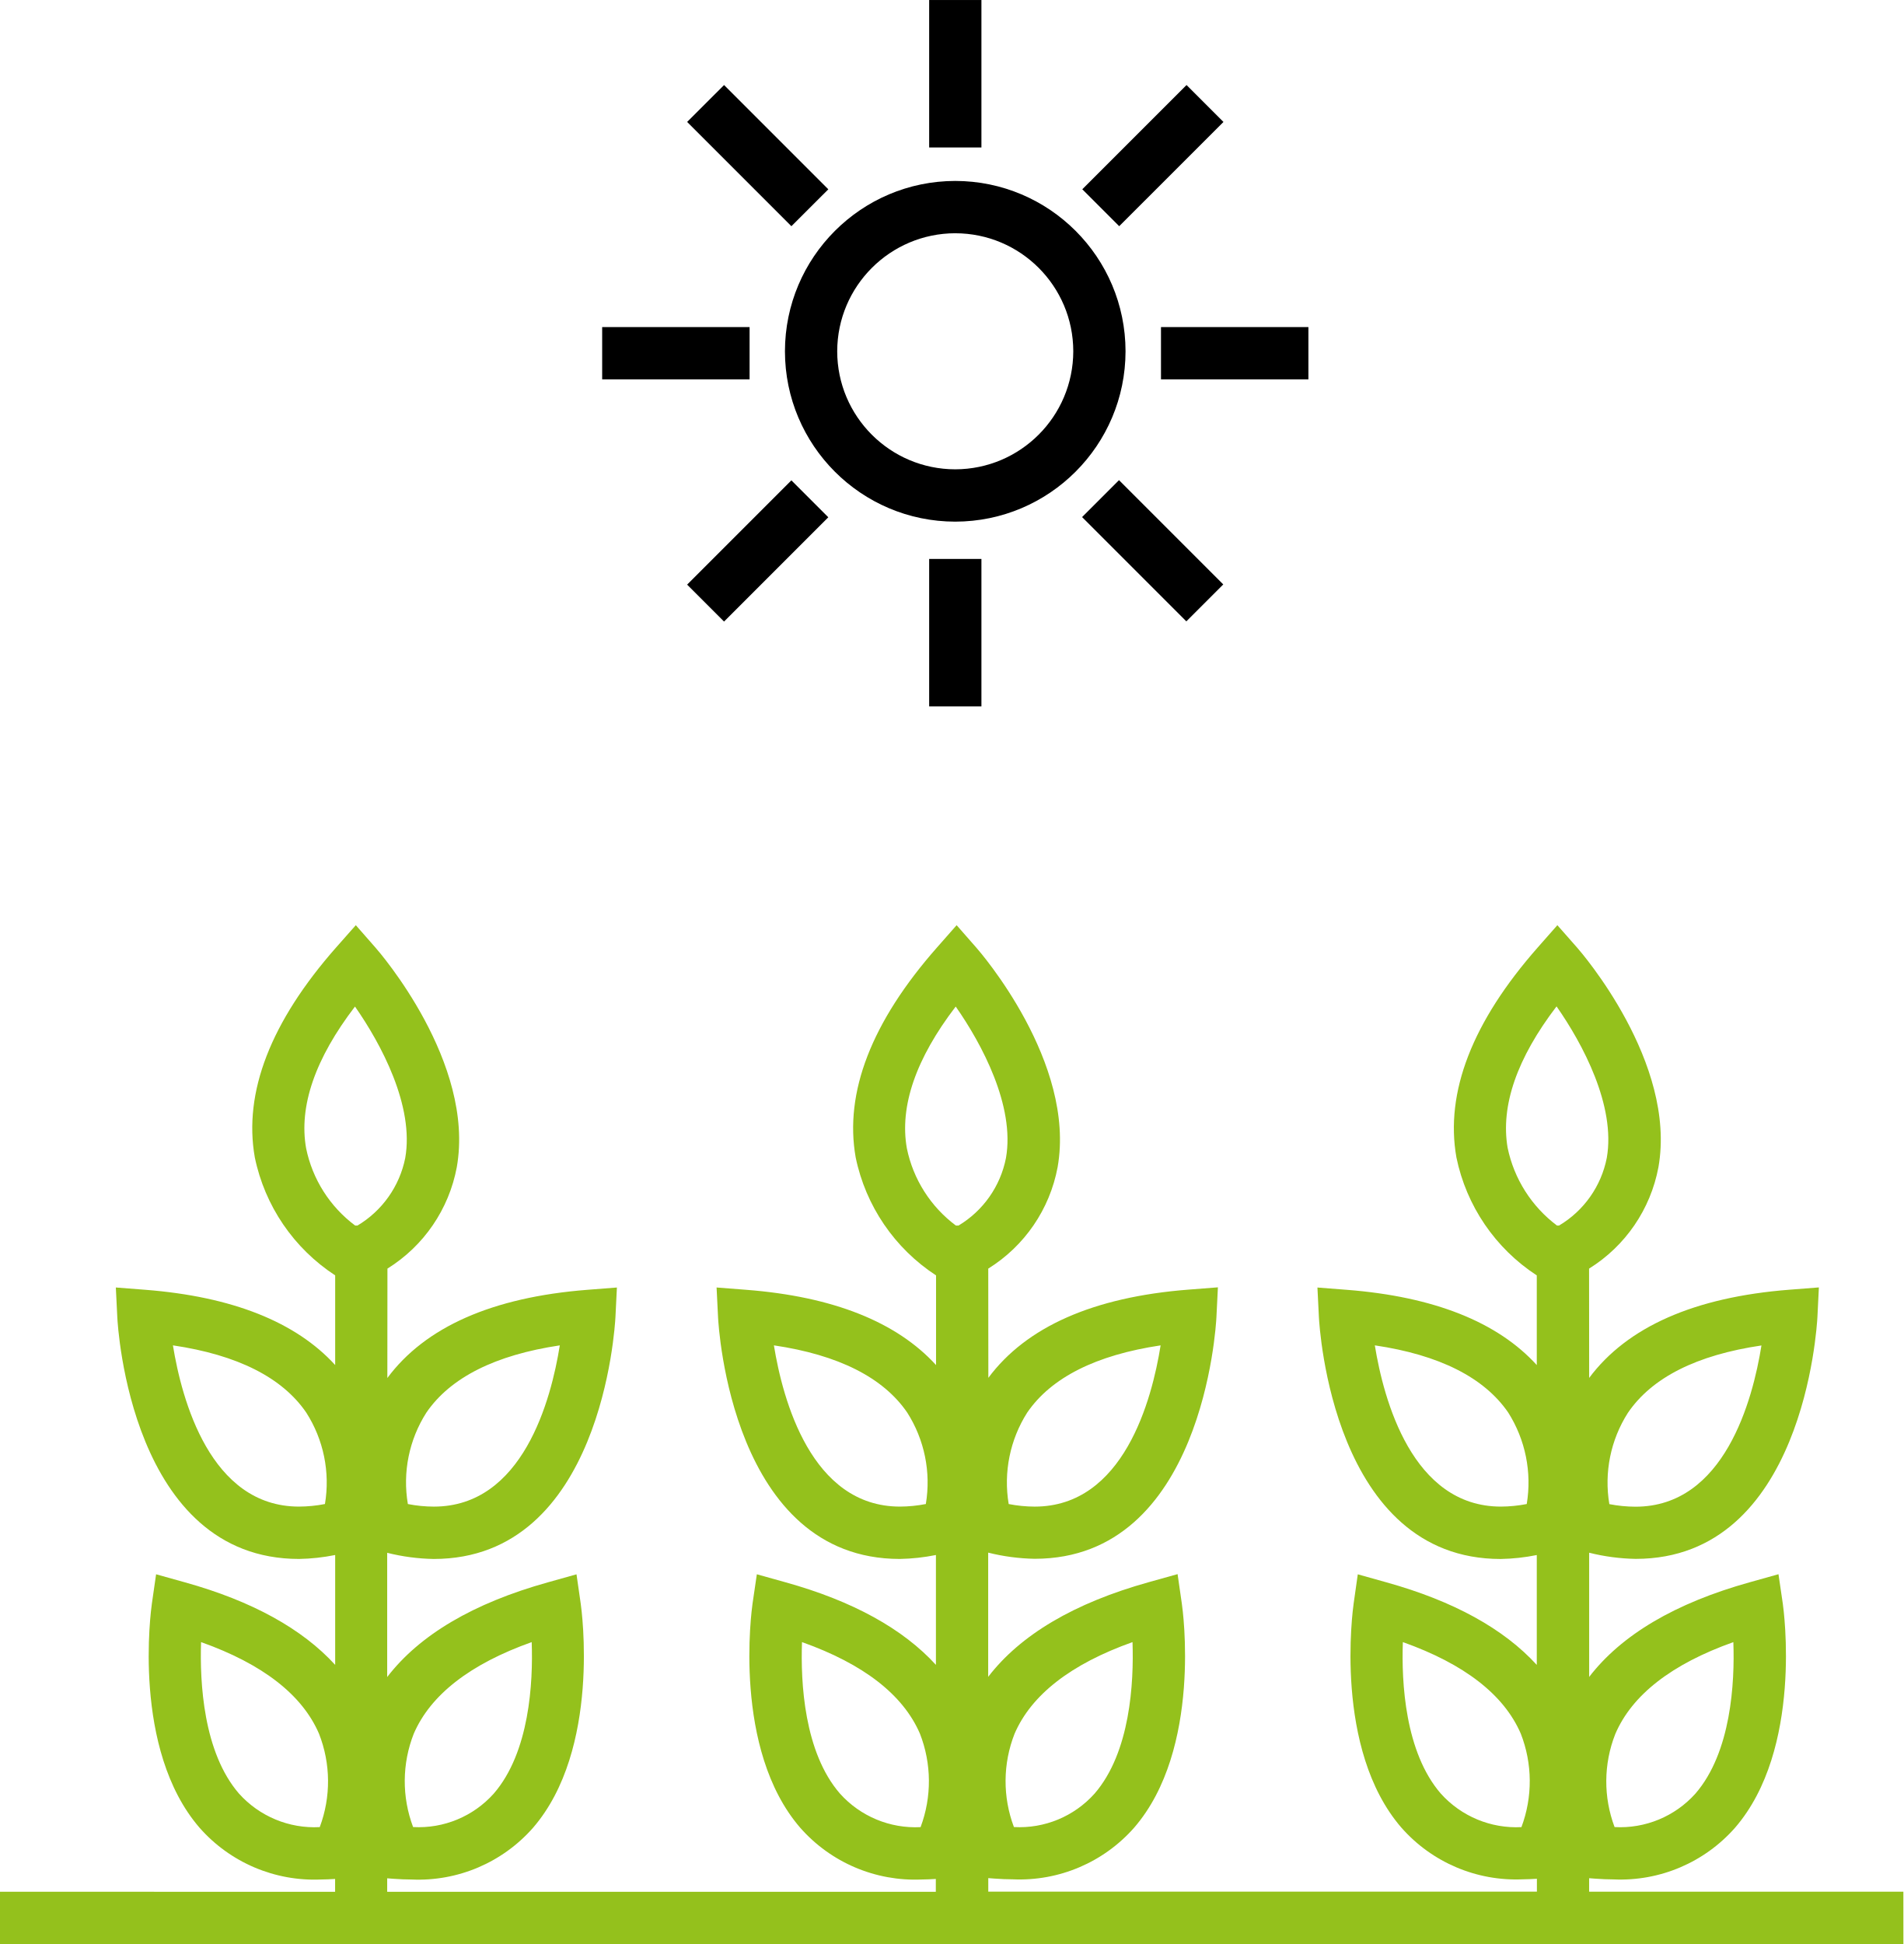
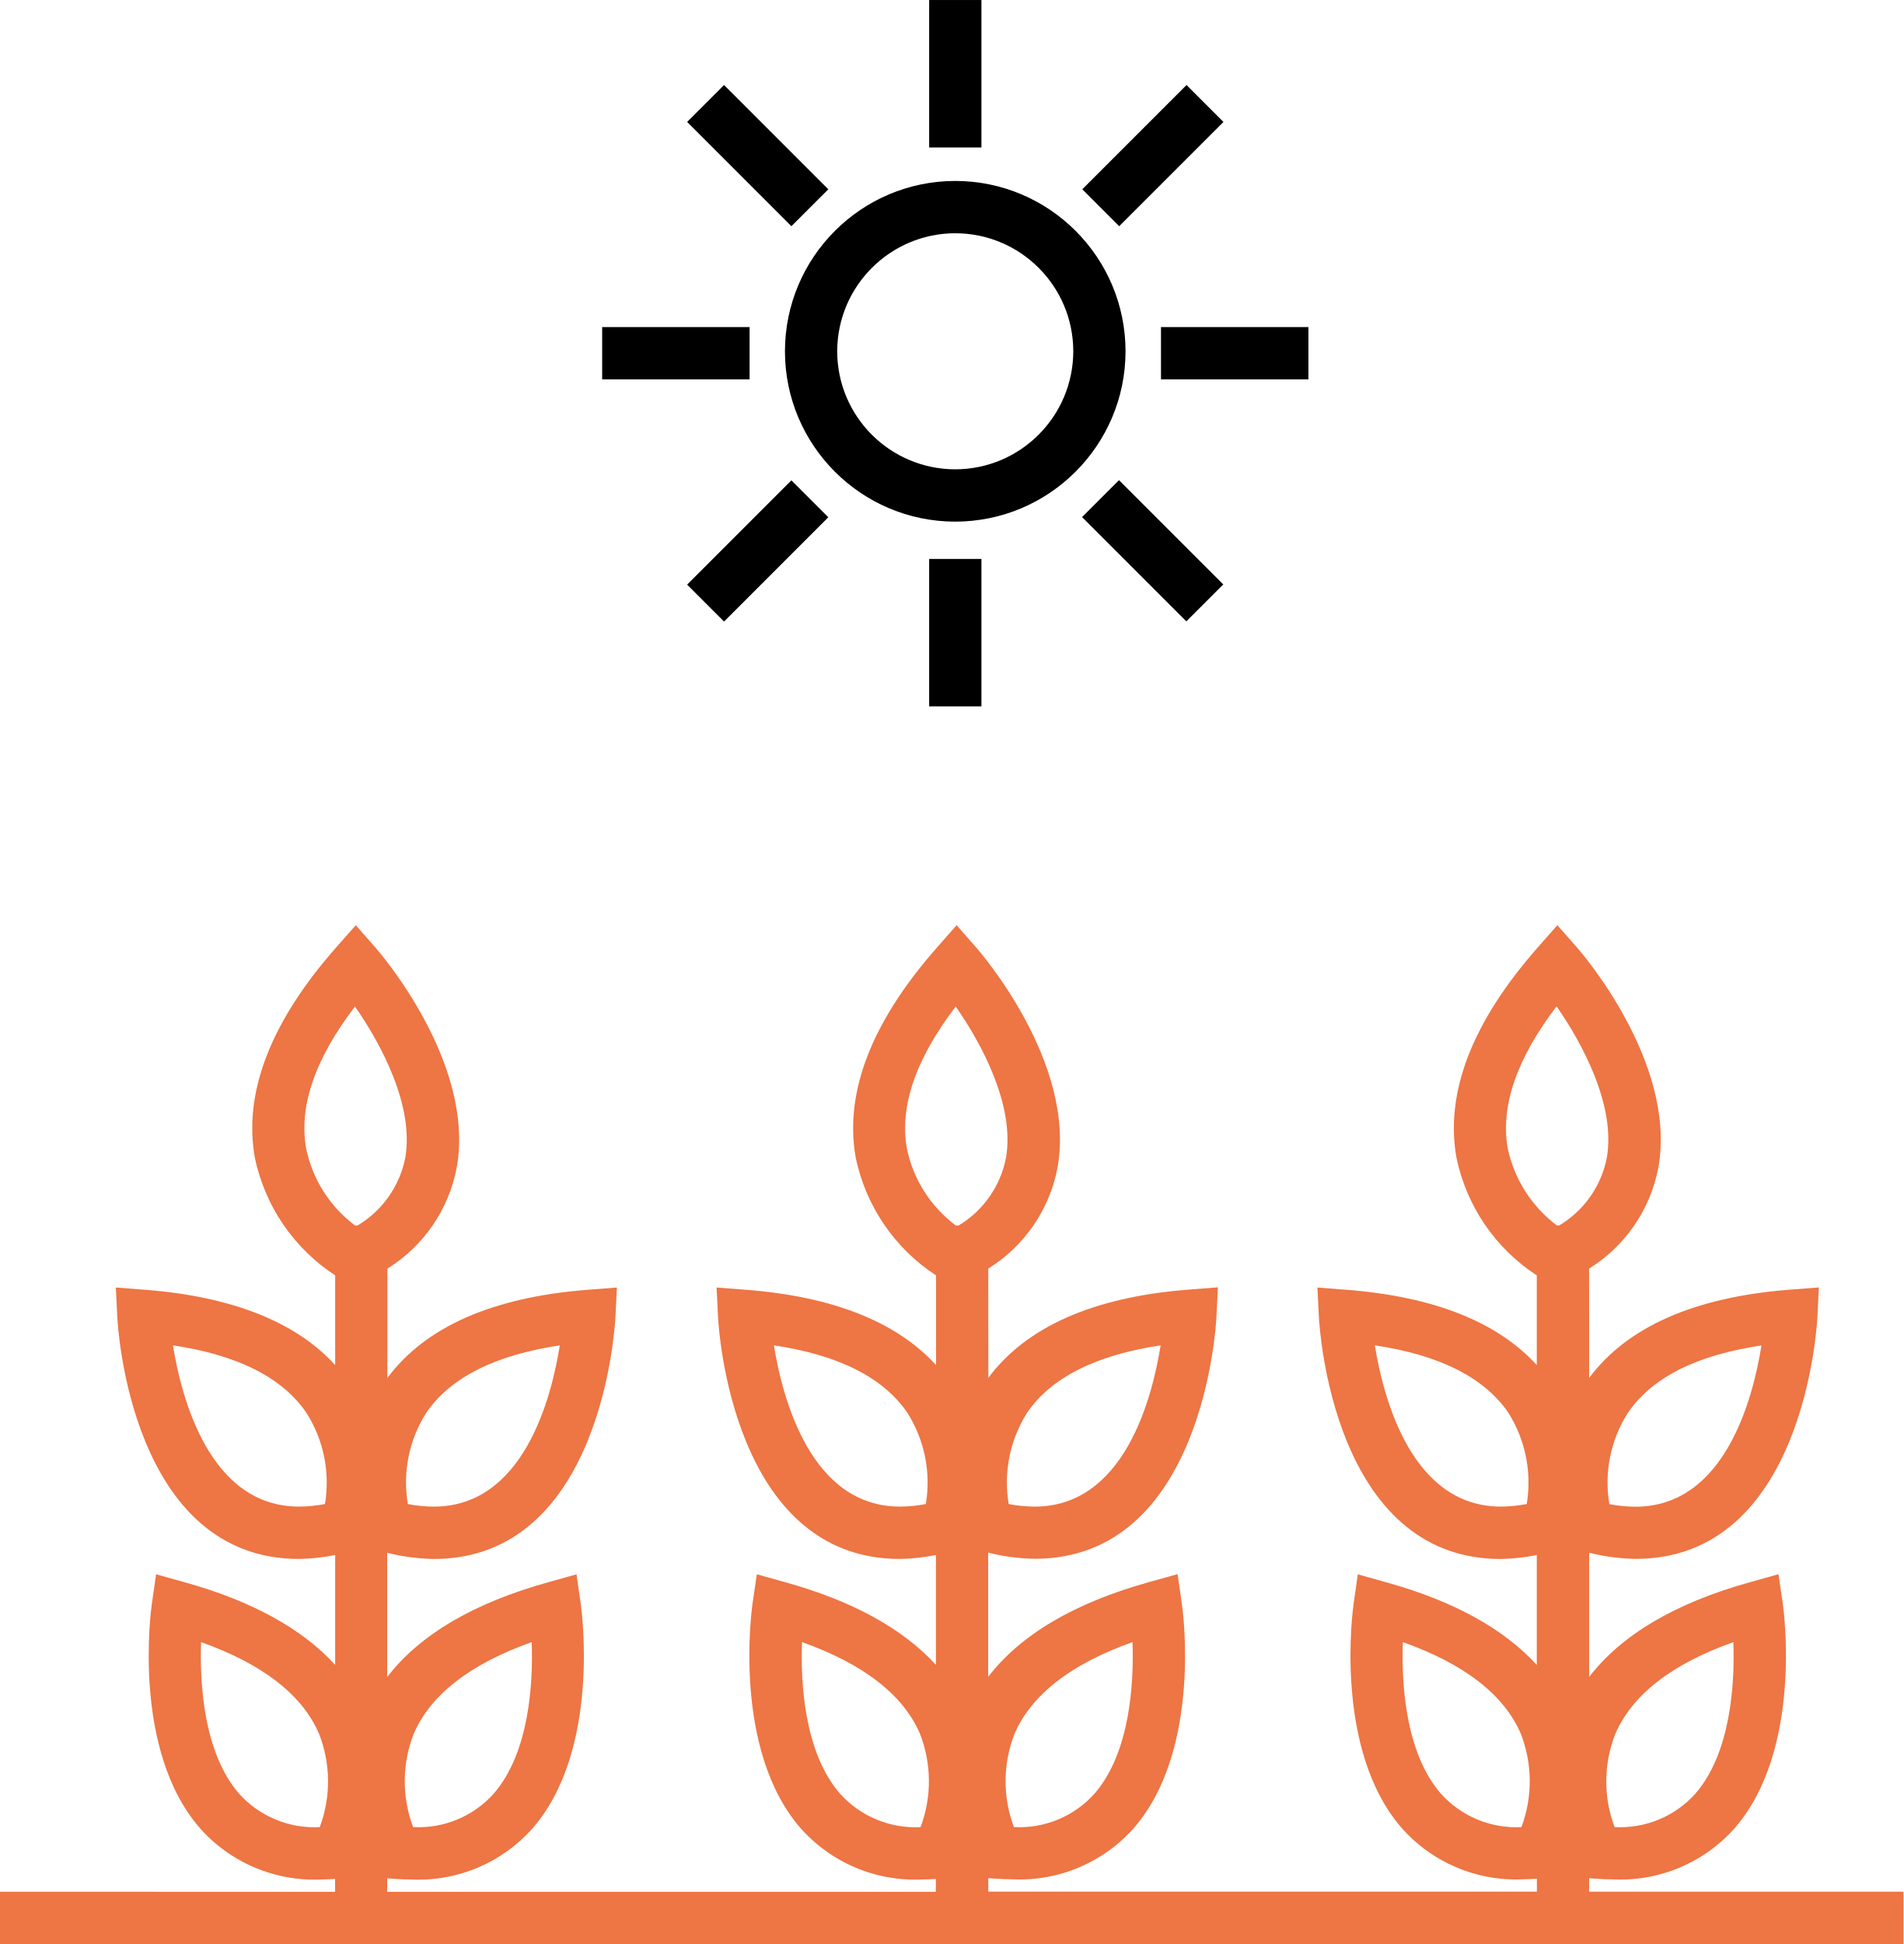
<svg xmlns="http://www.w3.org/2000/svg" width="107.551" height="109.825">
  <g data-name="Group 77">
-     <path data-name="Path 38" d="M107.549 106.871H89.794v-.763l.343.026c.358.026.706.042 1.043.042a8.628 8.628 0 006.856-2.917c3.841-4.438 2.746-12.332 2.7-12.664l-.244-1.661-1.614.452c-4.23 1.178-7.261 2.979-9.083 5.351V87.72a11.643 11.643 0 002.626.348c9.482 0 10.24-13.1 10.271-13.66l.083-1.676-1.671.13c-5.377.42-9.166 2.107-11.309 4.983l-.005-6.176a8.607 8.607 0 003.919-5.73c1.043-5.912-4.37-12.15-4.6-12.41l-1.111-1.261-1.111 1.261c-3.7 4.2-5.242 8.19-4.593 11.86a10.469 10.469 0 004.541 6.664v5.066c-2.216-2.434-5.813-3.867-10.723-4.251l-1.671-.13.083 1.676c.031.561.789 13.66 10.271 13.66a11.3 11.3 0 002.04-.223v6.207c-1.858-2.034-4.692-3.607-8.5-4.666l-1.614-.452-.234 1.65c-.047.337-1.142 8.226 2.7 12.664a8.628 8.628 0 006.85 2.917h.005c.254 0 .524-.016.8-.031v.726h-31v-.763l.343.026c.358.026.706.042 1.043.042a8.628 8.628 0 006.856-2.917c3.841-4.438 2.746-12.332 2.694-12.664l-.239-1.661-1.619.452c-4.23 1.178-7.261 2.979-9.083 5.351v-7.017a11.643 11.643 0 002.626.348c9.482 0 10.245-13.1 10.271-13.66l.083-1.676-1.671.13c-5.377.42-9.161 2.107-11.3 4.983l-.005-6.171a8.607 8.607 0 003.919-5.73c1.043-5.912-4.37-12.15-4.6-12.41l-1.106-1.261-1.111 1.261c-3.7 4.2-5.242 8.19-4.593 11.86a10.488 10.488 0 004.541 6.664v5.066c-2.225-2.437-5.822-3.874-10.73-4.253l-1.671-.13.083 1.676c.026.561.789 13.66 10.271 13.66a11.345 11.345 0 002.04-.223v6.207c-1.858-2.034-4.692-3.607-8.5-4.666l-1.619-.452-.244 1.661c-.047.337-1.142 8.226 2.7 12.664a8.635 8.635 0 006.857 2.918c.26 0 .529-.016.8-.031v.727h-31v-.763l.337.026c.363.026.711.042 1.043.042a8.628 8.628 0 006.856-2.917c3.841-4.438 2.746-12.332 2.7-12.664l-.239-1.661-1.614.452c-4.23 1.178-7.261 2.979-9.083 5.351v-7.018a11.643 11.643 0 002.626.348c9.482 0 10.24-13.1 10.271-13.66l.083-1.676-1.671.13c-5.377.42-9.166 2.107-11.3 4.983l.005-6.181a8.607 8.607 0 003.919-5.73c1.043-5.912-4.37-12.15-4.6-12.41l-1.106-1.261-1.114 1.259c-3.7 4.2-5.242 8.19-4.593 11.86a10.488 10.488 0 004.541 6.664v5.066c-2.221-2.434-5.818-3.867-10.723-4.251l-1.671-.13.083 1.676c.026.561.789 13.66 10.271 13.66a11.3 11.3 0 002.04-.223v6.207c-1.858-2.034-4.692-3.607-8.5-4.666l-1.619-.452-.239 1.661c-.047.337-1.142 8.226 2.7 12.664a8.635 8.635 0 006.854 2.918c.26 0 .529-.016.8-.031v.727L0 106.872v2.953h107.551zm-16.282-8.9c.945-2.216 3.187-3.96 6.675-5.2.083 2.278-.119 6.223-2.144 8.559a5.707 5.707 0 01-4.567 1.889 7.313 7.313 0 01.036-5.247zm.711-18.145c1.355-2 3.887-3.275 7.552-3.815-.488 3.067-2.092 9.109-7.116 9.109a7.881 7.881 0 01-1.479-.145 7.326 7.326 0 011.043-5.149zm-5.709 5.143a7.817 7.817 0 01-1.469.145c-5.008-.005-6.618-6.041-7.116-9.109 3.649.54 6.176 1.817 7.536 3.794a7.4 7.4 0 011.048 5.169zm-.3 18.253a5.726 5.726 0 01-4.557-1.894c-2.024-2.336-2.227-6.285-2.144-8.559 3.472 1.235 5.714 2.969 6.664 5.175a7.379 7.379 0 01.036 5.278zm-28.641-5.277c.95-2.2 3.187-3.939 6.664-5.175.078 2.278-.119 6.223-2.144 8.559a5.692 5.692 0 01-4.557 1.889 7.337 7.337 0 01.037-5.273zm.716-18.145c1.355-1.977 3.887-3.249 7.536-3.794-.488 3.073-2.092 9.109-7.116 9.109a7.817 7.817 0 01-1.469-.145 7.37 7.37 0 011.048-5.169zm-5.73 5.169a7.816 7.816 0 01-1.469.145c-5.008-.005-6.618-6.041-7.116-9.109 3.649.54 6.176 1.817 7.531 3.794a7.35 7.35 0 011.054 5.169zm-.3 18.254a5.726 5.726 0 01-4.553-1.895c-2.029-2.336-2.227-6.285-2.144-8.559 3.472 1.235 5.714 2.969 6.664 5.175a7.379 7.379 0 01.036 5.278zm-28.635-5.278c.95-2.2 3.187-3.939 6.664-5.175.083 2.278-.119 6.223-2.144 8.559a5.692 5.692 0 01-4.557 1.889 7.337 7.337 0 01.037-5.273zm.716-18.145c1.355-1.977 3.887-3.249 7.536-3.794-.488 3.073-2.092 9.109-7.116 9.109a7.735 7.735 0 01-1.469-.145 7.315 7.315 0 011.048-5.169zm-5.734 5.169a7.828 7.828 0 01-1.474.145c-5.008-.005-6.618-6.041-7.116-9.109 3.649.54 6.176 1.817 7.531 3.794a7.33 7.33 0 011.059 5.17zm-.3 18.253a5.726 5.726 0 01-4.557-1.894c-2.021-2.336-2.218-6.283-2.143-8.559 3.472 1.235 5.714 2.969 6.664 5.175a7.356 7.356 0 01.042 5.278zm2.138-33.985h-.13a7.252 7.252 0 01-2.772-4.365c-.42-2.372.509-5.066 2.761-8.008 1.474 2.107 3.358 5.621 2.839 8.559a5.759 5.759 0 01-2.7 3.815zm33.949 0h-.135a7.252 7.252 0 01-2.772-4.365c-.42-2.372.509-5.066 2.761-8.008 1.474 2.107 3.358 5.621 2.839 8.559a5.734 5.734 0 01-2.68 3.814zm33.949 0h-.119a7.359 7.359 0 01-2.792-4.4c-.4-2.367.524-5.045 2.766-7.982 1.474 2.107 3.353 5.616 2.839 8.559a5.731 5.731 0 01-2.694 3.82z" fill="#94c11c" />
+     <path data-name="Path 38" d="M107.549 106.871H89.794v-.763l.343.026c.358.026.706.042 1.043.042a8.628 8.628 0 006.856-2.917c3.841-4.438 2.746-12.332 2.7-12.664l-.244-1.661-1.614.452c-4.23 1.178-7.261 2.979-9.083 5.351V87.72a11.643 11.643 0 002.626.348c9.482 0 10.24-13.1 10.271-13.66l.083-1.676-1.671.13c-5.377.42-9.166 2.107-11.309 4.983l-.005-6.176a8.607 8.607 0 003.919-5.73c1.043-5.912-4.37-12.15-4.6-12.41l-1.111-1.261-1.111 1.261c-3.7 4.2-5.242 8.19-4.593 11.86a10.469 10.469 0 004.541 6.664v5.066c-2.216-2.434-5.813-3.867-10.723-4.251l-1.671-.13.083 1.676c.031.561.789 13.66 10.271 13.66a11.3 11.3 0 002.04-.223v6.207c-1.858-2.034-4.692-3.607-8.5-4.666l-1.614-.452-.234 1.65c-.047.337-1.142 8.226 2.7 12.664a8.628 8.628 0 006.85 2.917h.005c.254 0 .524-.016.8-.031v.726h-31v-.763l.343.026c.358.026.706.042 1.043.042a8.628 8.628 0 006.856-2.917c3.841-4.438 2.746-12.332 2.694-12.664l-.239-1.661-1.619.452c-4.23 1.178-7.261 2.979-9.083 5.351v-7.017a11.643 11.643 0 002.626.348c9.482 0 10.245-13.1 10.271-13.66l.083-1.676-1.671.13c-5.377.42-9.161 2.107-11.3 4.983l-.005-6.171a8.607 8.607 0 003.919-5.73c1.043-5.912-4.37-12.15-4.6-12.41l-1.106-1.261-1.111 1.261c-3.7 4.2-5.242 8.19-4.593 11.86a10.488 10.488 0 004.541 6.664v5.066c-2.225-2.437-5.822-3.874-10.73-4.253l-1.671-.13.083 1.676c.026.561.789 13.66 10.271 13.66a11.345 11.345 0 002.04-.223v6.207c-1.858-2.034-4.692-3.607-8.5-4.666l-1.619-.452-.244 1.661c-.047.337-1.142 8.226 2.7 12.664a8.635 8.635 0 006.857 2.918c.26 0 .529-.016.8-.031v.727h-31v-.763l.337.026c.363.026.711.042 1.043.042a8.628 8.628 0 006.856-2.917c3.841-4.438 2.746-12.332 2.7-12.664l-.239-1.661-1.614.452c-4.23 1.178-7.261 2.979-9.083 5.351v-7.018a11.643 11.643 0 002.626.348c9.482 0 10.24-13.1 10.271-13.66l.083-1.676-1.671.13c-5.377.42-9.166 2.107-11.3 4.983l.005-6.181a8.607 8.607 0 003.919-5.73c1.043-5.912-4.37-12.15-4.6-12.41l-1.106-1.261-1.114 1.259c-3.7 4.2-5.242 8.19-4.593 11.86a10.488 10.488 0 004.541 6.664v5.066c-2.221-2.434-5.818-3.867-10.723-4.251l-1.671-.13.083 1.676c.026.561.789 13.66 10.271 13.66a11.3 11.3 0 002.04-.223v6.207c-1.858-2.034-4.692-3.607-8.5-4.666l-1.619-.452-.239 1.661c-.047.337-1.142 8.226 2.7 12.664a8.635 8.635 0 006.854 2.918c.26 0 .529-.016.8-.031v.727L0 106.872v2.953h107.551zm-16.282-8.9c.945-2.216 3.187-3.96 6.675-5.2.083 2.278-.119 6.223-2.144 8.559a5.707 5.707 0 01-4.567 1.889 7.313 7.313 0 01.036-5.247zm.711-18.145c1.355-2 3.887-3.275 7.552-3.815-.488 3.067-2.092 9.109-7.116 9.109a7.881 7.881 0 01-1.479-.145 7.326 7.326 0 011.043-5.149zm-5.709 5.143a7.817 7.817 0 01-1.469.145c-5.008-.005-6.618-6.041-7.116-9.109 3.649.54 6.176 1.817 7.536 3.794a7.4 7.4 0 011.048 5.169zm-.3 18.253a5.726 5.726 0 01-4.557-1.894c-2.024-2.336-2.227-6.285-2.144-8.559 3.472 1.235 5.714 2.969 6.664 5.175a7.379 7.379 0 01.036 5.278zm-28.641-5.277c.95-2.2 3.187-3.939 6.664-5.175.078 2.278-.119 6.223-2.144 8.559a5.692 5.692 0 01-4.557 1.889 7.337 7.337 0 01.037-5.273zm.716-18.145c1.355-1.977 3.887-3.249 7.536-3.794-.488 3.073-2.092 9.109-7.116 9.109a7.817 7.817 0 01-1.469-.145 7.37 7.37 0 011.048-5.169zm-5.73 5.169a7.816 7.816 0 01-1.469.145c-5.008-.005-6.618-6.041-7.116-9.109 3.649.54 6.176 1.817 7.531 3.794a7.35 7.35 0 011.054 5.169zm-.3 18.254a5.726 5.726 0 01-4.553-1.895c-2.029-2.336-2.227-6.285-2.144-8.559 3.472 1.235 5.714 2.969 6.664 5.175a7.379 7.379 0 01.036 5.278zm-28.635-5.278c.95-2.2 3.187-3.939 6.664-5.175.083 2.278-.119 6.223-2.144 8.559a5.692 5.692 0 01-4.557 1.889 7.337 7.337 0 01.037-5.273zm.716-18.145c1.355-1.977 3.887-3.249 7.536-3.794-.488 3.073-2.092 9.109-7.116 9.109a7.735 7.735 0 01-1.469-.145 7.315 7.315 0 011.048-5.169zm-5.734 5.169a7.828 7.828 0 01-1.474.145c-5.008-.005-6.618-6.041-7.116-9.109 3.649.54 6.176 1.817 7.531 3.794a7.33 7.33 0 011.059 5.17zm-.3 18.253a5.726 5.726 0 01-4.557-1.894c-2.021-2.336-2.218-6.283-2.143-8.559 3.472 1.235 5.714 2.969 6.664 5.175a7.356 7.356 0 01.042 5.278zm2.138-33.985h-.13a7.252 7.252 0 01-2.772-4.365c-.42-2.372.509-5.066 2.761-8.008 1.474 2.107 3.358 5.621 2.839 8.559a5.759 5.759 0 01-2.7 3.815zm33.949 0h-.135a7.252 7.252 0 01-2.772-4.365c-.42-2.372.509-5.066 2.761-8.008 1.474 2.107 3.358 5.621 2.839 8.559a5.734 5.734 0 01-2.68 3.814zm33.949 0h-.119a7.359 7.359 0 01-2.792-4.4c-.4-2.367.524-5.045 2.766-7.982 1.474 2.107 3.353 5.616 2.839 8.559a5.731 5.731 0 01-2.694 3.82z" fill="#ee7544" />
    <path data-name="Path 41" d="M53.975 29.47a9.636 9.636 0 009.623-9.625 9.632 9.632 0 00-9.623-9.623 9.635 9.635 0 00-9.622 9.623 9.632 9.632 0 009.622 9.625zm0-16.292a6.674 6.674 0 016.67 6.667 6.681 6.681 0 01-6.669 6.669 6.677 6.677 0 01-6.67-6.669 6.684 6.684 0 016.669-6.668z" />
    <path data-name="Path 42" d="M52.502 8.331h2.953V.001h-2.953z" />
    <path data-name="Path 43" d="M52.502 39.907h2.953v-8.33h-2.953z" />
    <path data-name="Path 44" d="M65.601 21.431h8.33v-2.953h-8.33z" />
    <path data-name="Path 45" d="M34.025 21.431h8.33v-2.953h-8.33z" />
    <path data-name="Path 46" d="M63.229 27.126l5.891 5.891-2.086 2.086-5.891-5.891z" />
    <path data-name="Path 47" d="M44.717 12.779l-5.891-5.89 2.087-2.085 5.891 5.891z" />
    <path data-name="Path 48" d="M38.826 33.028l5.891-5.891 2.086 2.086-5.891 5.891z" />
    <path data-name="Path 49" d="M63.24 12.779l-2.086-2.086 5.891-5.889 2.086 2.086z" />
  </g>
</svg>
